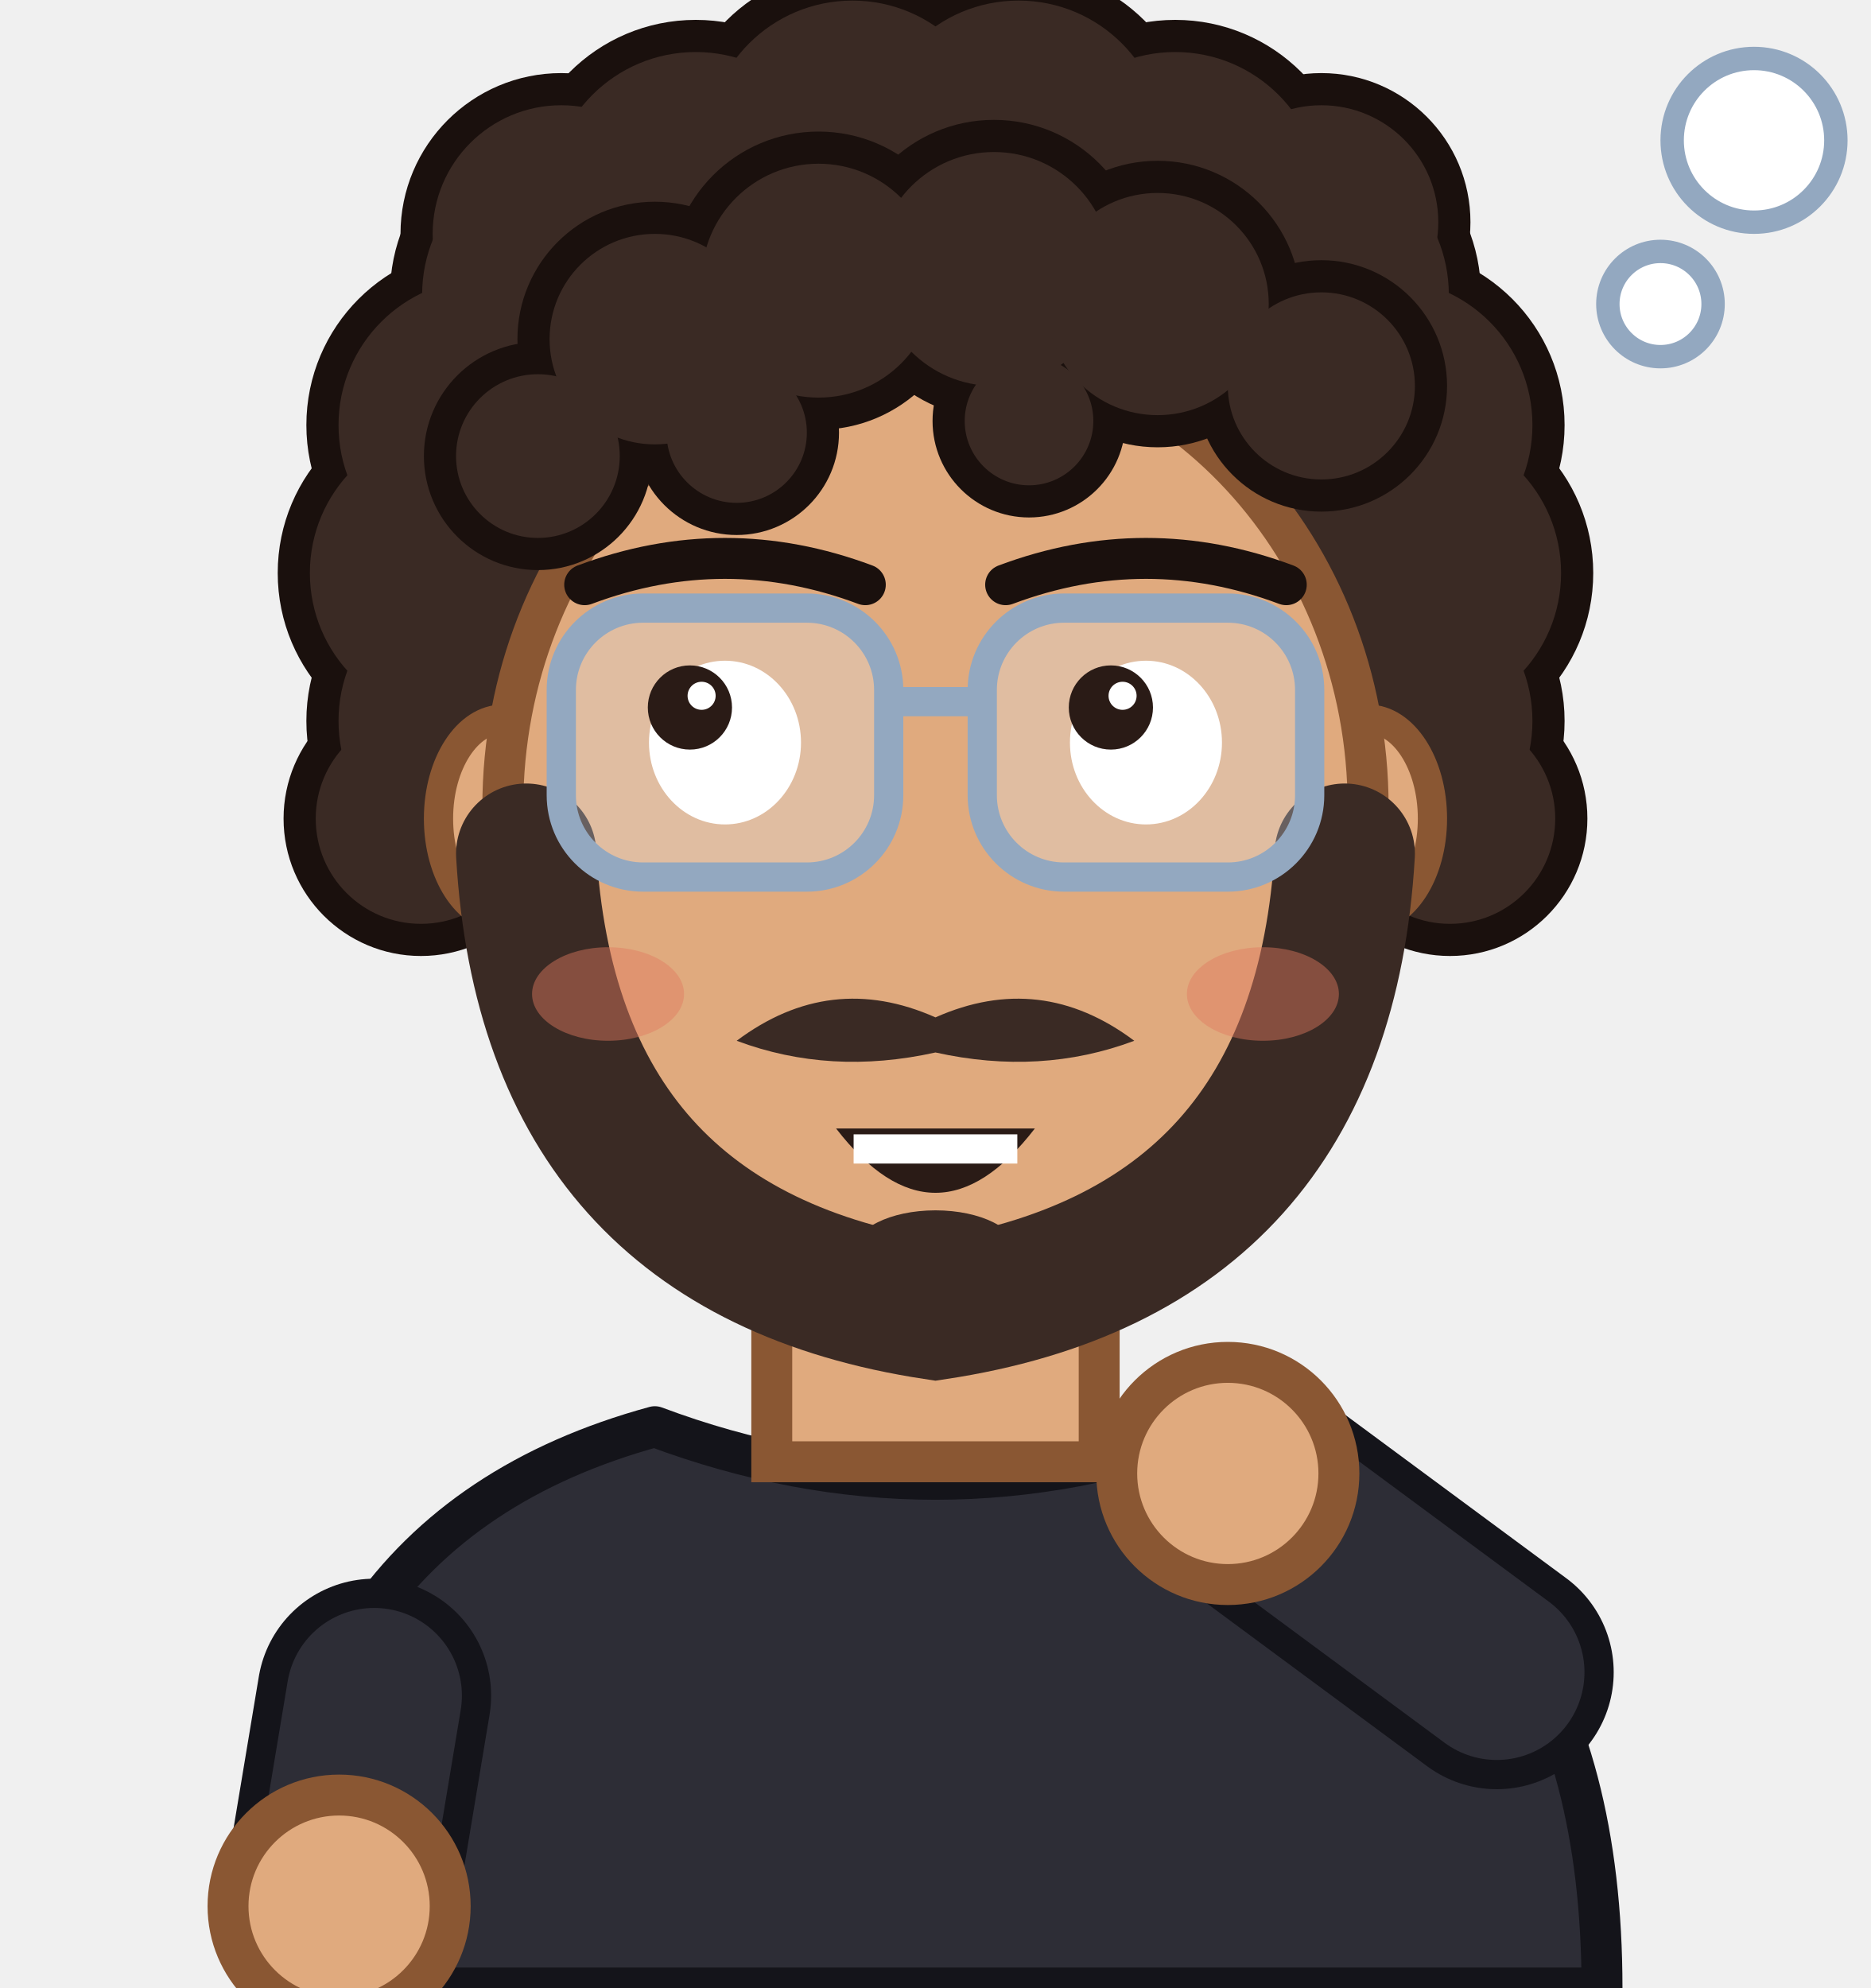
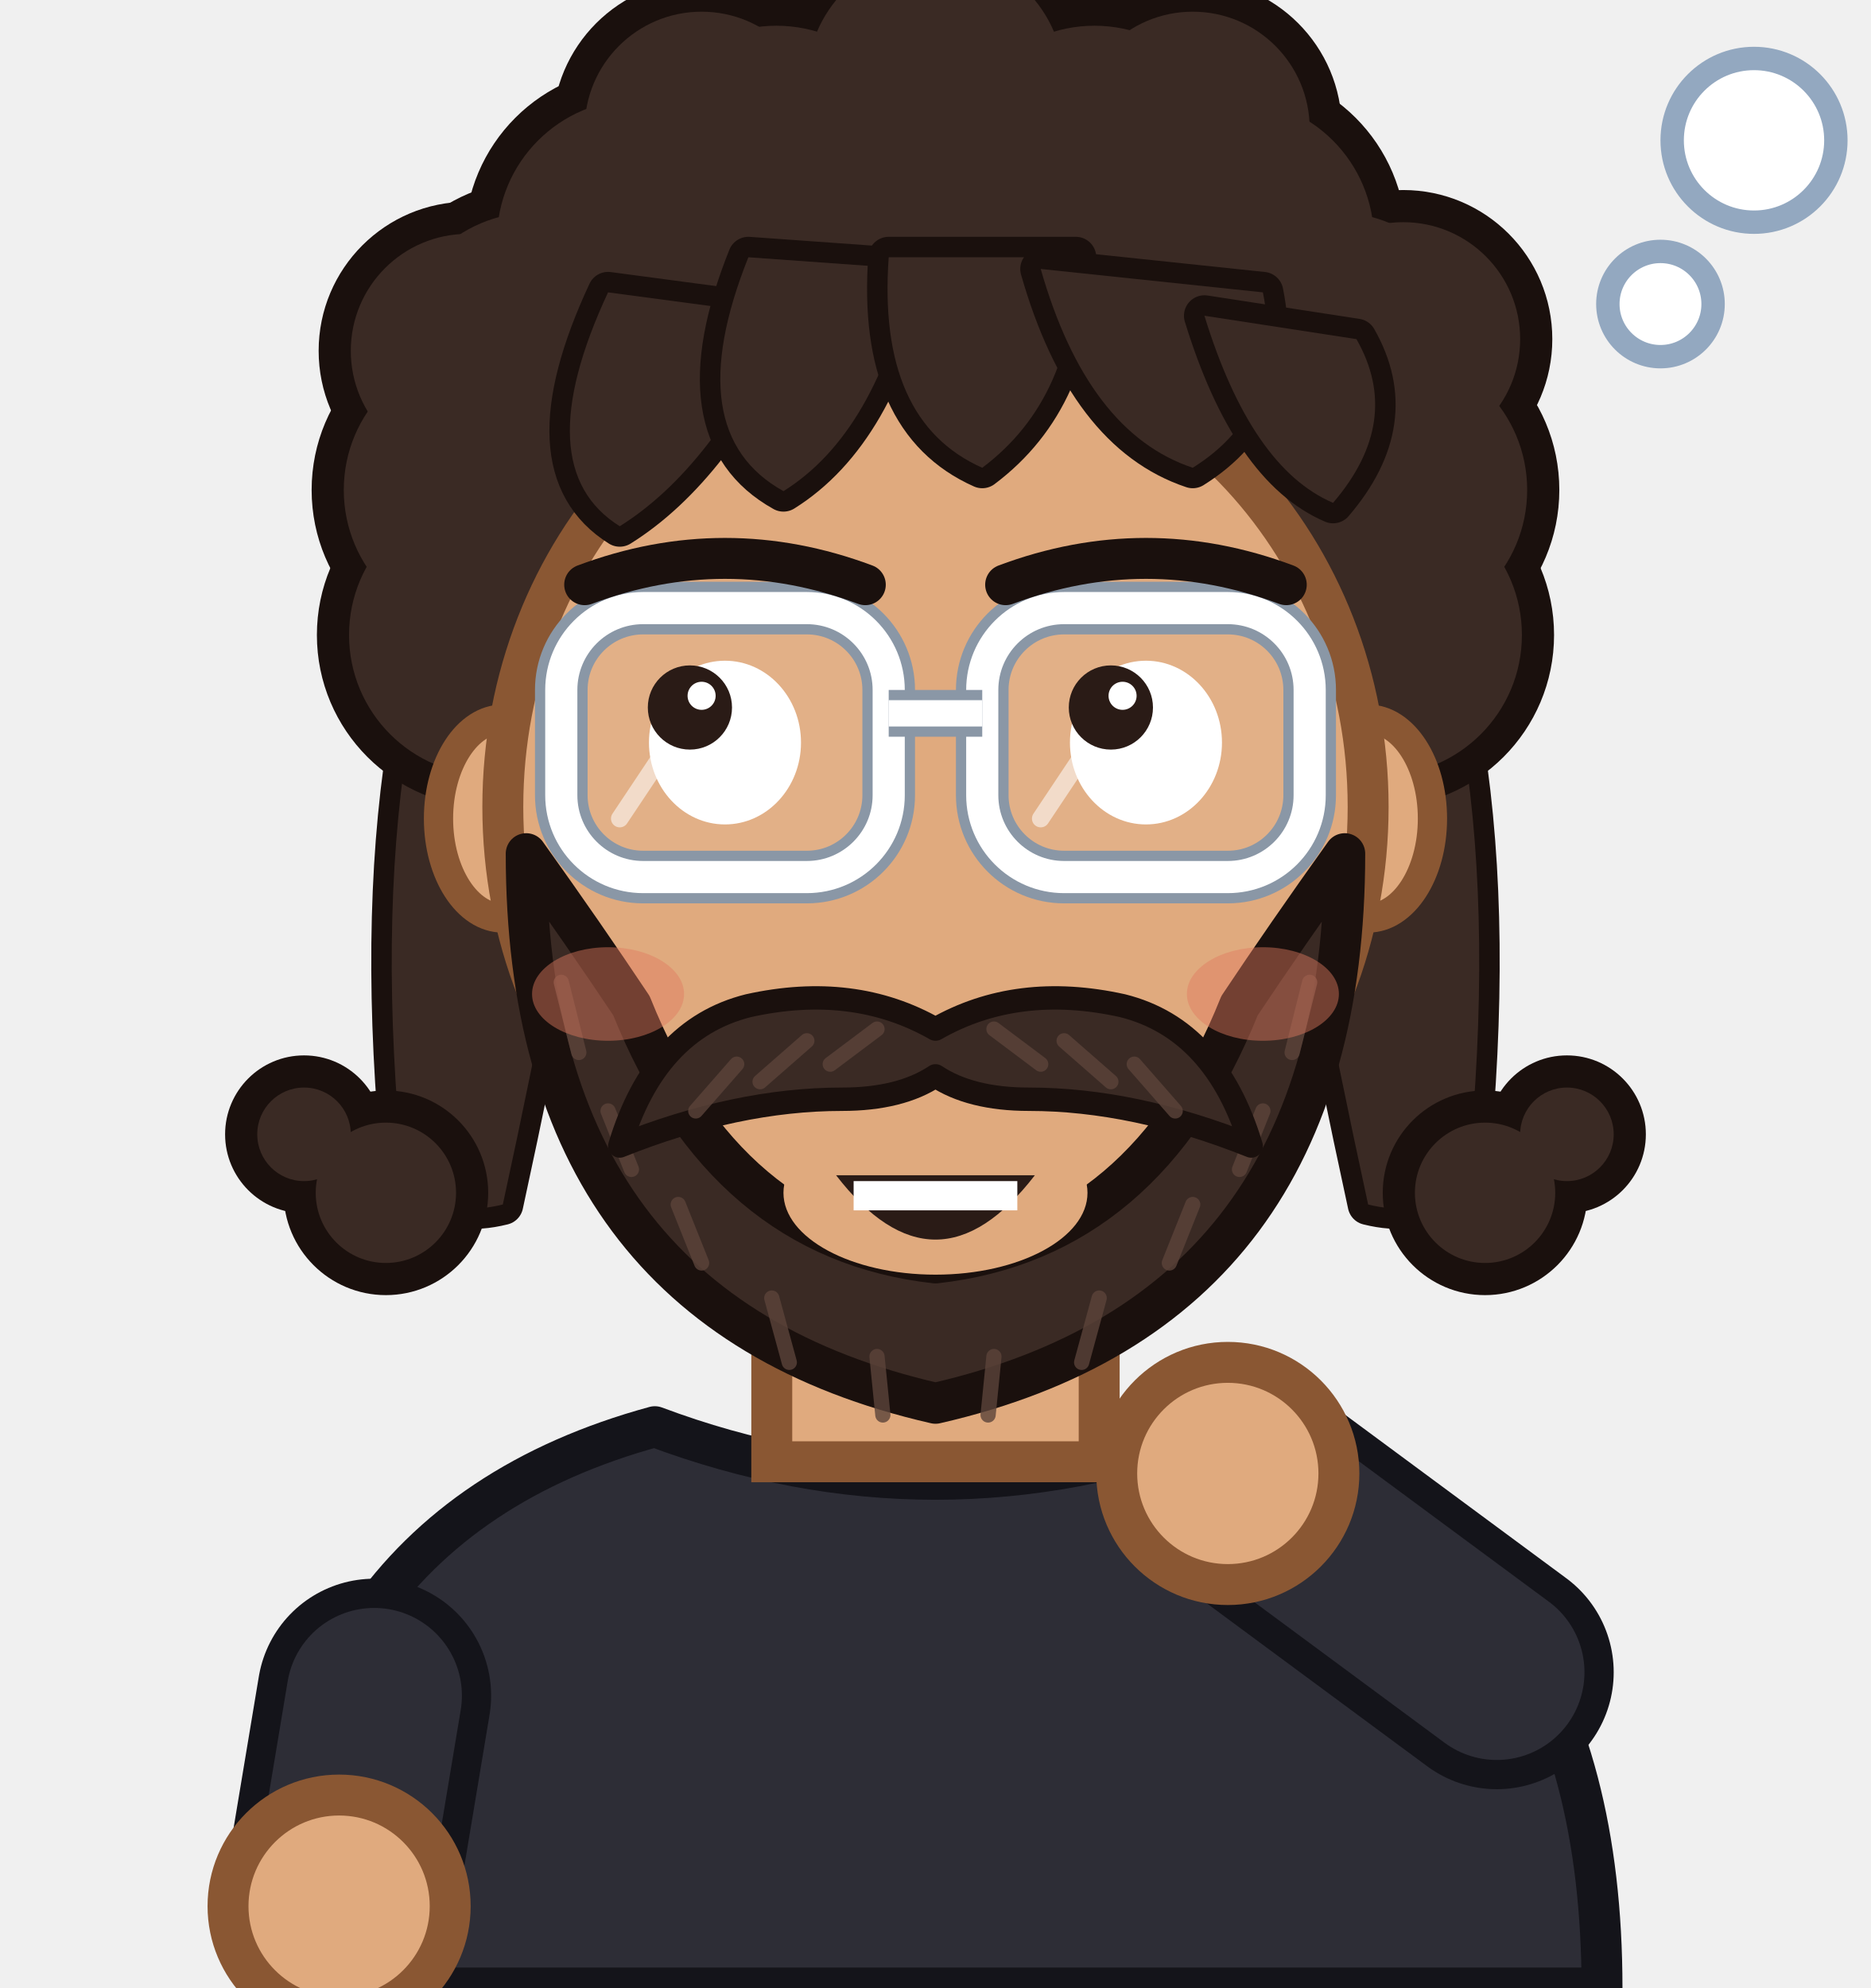
<svg xmlns="http://www.w3.org/2000/svg" viewBox="0 0 320 340" width="320" height="340">
  <g transform="rotate(0 160 250)">
-     <circle cx="82.9" cy="123.3" r="27" fill="#3A2A24" stroke="#1A100D" stroke-width="7" />
-     <circle cx="78.0" cy="98.0" r="27" fill="#3A2A24" stroke="#1A100D" stroke-width="7" />
-     <circle cx="82.9" cy="72.7" r="27" fill="#3A2A24" stroke="#1A100D" stroke-width="7" />
-     <circle cx="97.2" cy="50.4" r="27" fill="#3A2A24" stroke="#1A100D" stroke-width="7" />
-     <circle cx="119.0" cy="33.9" r="27" fill="#3A2A24" stroke="#1A100D" stroke-width="7" />
-     <circle cx="145.8" cy="25.1" r="27" fill="#3A2A24" stroke="#1A100D" stroke-width="7" />
-     <circle cx="174.2" cy="25.1" r="27" fill="#3A2A24" stroke="#1A100D" stroke-width="7" />
-     <circle cx="201.0" cy="33.9" r="27" fill="#3A2A24" stroke="#1A100D" stroke-width="7" />
-     <circle cx="222.8" cy="50.4" r="27" fill="#3A2A24" stroke="#1A100D" stroke-width="7" />
-     <circle cx="237.1" cy="72.7" r="27" fill="#3A2A24" stroke="#1A100D" stroke-width="7" />
-     <circle cx="242.0" cy="98.0" r="27" fill="#3A2A24" stroke="#1A100D" stroke-width="7" />
-     <circle cx="237.1" cy="123.3" r="27" fill="#3A2A24" stroke="#1A100D" stroke-width="7" />
-     <circle cx="72.0" cy="140.0" r="20" fill="#3A2A24" stroke="#1A100D" stroke-width="7" />
-     <circle cx="248.0" cy="140.0" r="20" fill="#3A2A24" stroke="#1A100D" stroke-width="7" />
-     <circle cx="96.0" cy="40.0" r="24" fill="#3A2A24" stroke="#1A100D" stroke-width="7" />
-     <circle cx="226.0" cy="38.0" r="22" fill="#3A2A24" stroke="#1A100D" stroke-width="7" />
-     <circle cx="82.9" cy="123.3" r="25" fill="#3A2A24" />
-     <circle cx="78.0" cy="98.0" r="25" fill="#3A2A24" />
-     <circle cx="82.9" cy="72.7" r="25" fill="#3A2A24" />
-     <circle cx="97.2" cy="50.4" r="25" fill="#3A2A24" />
-     <circle cx="119.0" cy="33.9" r="25" fill="#3A2A24" />
-     <circle cx="145.8" cy="25.1" r="25" fill="#3A2A24" />
-     <circle cx="174.2" cy="25.1" r="25" fill="#3A2A24" />
-     <circle cx="201.0" cy="33.9" r="25" fill="#3A2A24" />
-     <circle cx="222.8" cy="50.4" r="25" fill="#3A2A24" />
-     <circle cx="237.1" cy="72.7" r="25" fill="#3A2A24" />
-     <circle cx="242.0" cy="98.0" r="25" fill="#3A2A24" />
-     <circle cx="237.1" cy="123.3" r="25" fill="#3A2A24" />
-     <circle cx="72.0" cy="140.0" r="18" fill="#3A2A24" />
-     <circle cx="248.0" cy="140.0" r="18" fill="#3A2A24" />
-     <circle cx="96.0" cy="40.0" r="22" fill="#3A2A24" />
-     <circle cx="226.0" cy="38.0" r="20" fill="#3A2A24" />
+     <path d="M92 70 Q62 110 68 190 Q70 210 86 206 Q96 160 104 112 Z" fill="#3A2A24" stroke="#1A100D" stroke-width="7" stroke-linejoin="round" />
+     <path d="M92 70 Q62 110 68 190 Q70 210 86 206 Q96 160 104 112 Z" fill="#3A2A24" />
+     <path d="M228 70 Q258 110 252 190 Q250 210 234 206 Q224 160 216 112 Z" fill="#3A2A24" stroke="#1A100D" stroke-width="7" stroke-linejoin="round" />
+     <path d="M228 70 Q258 110 252 190 Q250 210 234 206 Q224 160 216 112 Z" fill="#3A2A24" />
+     <circle cx="66.0" cy="204.0" r="14" fill="#3A2A24" stroke="#1A100D" stroke-width="7" />
+     <circle cx="52.0" cy="194.0" r="10" fill="#3A2A24" stroke="#1A100D" stroke-width="7" />
+     <circle cx="254.0" cy="204.0" r="14" fill="#3A2A24" stroke="#1A100D" stroke-width="7" />
+     <circle cx="268.0" cy="194.0" r="10" fill="#3A2A24" stroke="#1A100D" stroke-width="7" />
+     <circle cx="66.0" cy="204.0" r="12" fill="#3A2A24" />
+     <circle cx="52.0" cy="194.0" r="8" fill="#3A2A24" />
+     <circle cx="254.0" cy="204.0" r="12" fill="#3A2A24" />
+     <circle cx="268.0" cy="194.0" r="8" fill="#3A2A24" />
+     <circle cx="83.7" cy="108.6" r="26" fill="#3A2A24" stroke="#1A100D" stroke-width="7" />
+     <circle cx="82.8" cy="83.8" r="26" fill="#3A2A24" stroke="#1A100D" stroke-width="7" />
+     <circle cx="91.6" cy="60.3" r="26" fill="#3A2A24" stroke="#1A100D" stroke-width="7" />
+     <circle cx="109.0" cy="41.0" r="26" fill="#3A2A24" stroke="#1A100D" stroke-width="7" />
+     <circle cx="132.8" cy="28.4" r="26" fill="#3A2A24" stroke="#1A100D" stroke-width="7" />
+     <circle cx="160.0" cy="24.0" r="26" fill="#3A2A24" stroke="#1A100D" stroke-width="7" />
+     <circle cx="187.2" cy="28.4" r="26" fill="#3A2A24" stroke="#1A100D" stroke-width="7" />
+     <circle cx="211.0" cy="41.0" r="26" fill="#3A2A24" stroke="#1A100D" stroke-width="7" />
+     <circle cx="228.4" cy="60.3" r="26" fill="#3A2A24" stroke="#1A100D" stroke-width="7" />
+     <circle cx="237.2" cy="83.8" r="26" fill="#3A2A24" stroke="#1A100D" stroke-width="7" />
+     <circle cx="236.3" cy="108.6" r="26" fill="#3A2A24" stroke="#1A100D" stroke-width="7" />
+     <circle cx="80.0" cy="60.0" r="22" fill="#3A2A24" stroke="#1A100D" stroke-width="7" />
+     <circle cx="240.0" cy="58.0" r="22" fill="#3A2A24" stroke="#1A100D" stroke-width="7" />
+     <circle cx="120.0" cy="22.0" r="22" fill="#3A2A24" stroke="#1A100D" stroke-width="7" />
+     <circle cx="160.0" cy="14.0" r="24" fill="#3A2A24" stroke="#1A100D" stroke-width="7" />
+     <circle cx="204.0" cy="22.0" r="22" fill="#3A2A24" stroke="#1A100D" stroke-width="7" />
+     <circle cx="83.7" cy="108.6" r="24" fill="#3A2A24" />
+     <circle cx="82.8" cy="83.8" r="24" fill="#3A2A24" />
+     <circle cx="91.6" cy="60.3" r="24" fill="#3A2A24" />
+     <circle cx="109.0" cy="41.0" r="24" fill="#3A2A24" />
+     <circle cx="132.8" cy="28.4" r="24" fill="#3A2A24" />
+     <circle cx="160.0" cy="24.0" r="24" fill="#3A2A24" />
+     <circle cx="187.2" cy="28.4" r="24" fill="#3A2A24" />
+     <circle cx="211.0" cy="41.0" r="24" fill="#3A2A24" />
+     <circle cx="228.4" cy="60.3" r="24" fill="#3A2A24" />
+     <circle cx="237.2" cy="83.8" r="24" fill="#3A2A24" />
+     <circle cx="236.3" cy="108.6" r="24" fill="#3A2A24" />
+     <circle cx="80.0" cy="60.0" r="20" fill="#3A2A24" />
+     <circle cx="240.0" cy="58.0" r="20" fill="#3A2A24" />
+     <circle cx="120.0" cy="22.0" r="20" fill="#3A2A24" />
+     <circle cx="160.0" cy="14.0" r="22" fill="#3A2A24" />
+     <circle cx="204.0" cy="22.0" r="20" fill="#3A2A24" />
    <path d="M46 340 Q46 262 112 244 Q160 262 208 244 Q274 262 274 340 Z" fill="#2D2D36" stroke="#14141A" stroke-width="7" stroke-linejoin="round" />
    <rect x="132" y="210" width="56" height="40" fill="#E0AA7E" stroke="#8A5733" stroke-width="7" />
    <ellipse cx="86" cy="140" rx="11" ry="17" fill="#E0AA7E" stroke="#8A5733" stroke-width="5" />
    <ellipse cx="234" cy="140" rx="11" ry="17" fill="#E0AA7E" stroke="#8A5733" stroke-width="5" />
    <ellipse cx="160" cy="138" rx="74" ry="80" fill="#E0AA7E" stroke="#8A5733" stroke-width="7" />
-     <path d="M90 146 Q94 214 160 224 Q226 214 230 146" fill="none" stroke="#3A2A24" stroke-width="24" stroke-linecap="round" />
-     <path d="M126 178 Q142 166 160 174 Q178 166 194 178 Q178 184 160 180 Q142 184 126 178 Z" fill="#3A2A24" />
-     <ellipse cx="160" cy="214" rx="14" ry="7" fill="#3A2A24" />
+     <path d="M90 146 Q90 224 160 240 Q230 224 230 146 Q220 160 212 172 Q196 212 160 216 Q124 212 108 172 Q100 160 90 146 Z" fill="#3A2A24" stroke="#1A100D" stroke-width="7" stroke-linejoin="round" />
+     <path d="M104 190 l4 10" stroke="#5B433A" stroke-width="2.6" stroke-linecap="round" opacity=".8" />
+     <path d="M116 206 l4 10" stroke="#5B433A" stroke-width="2.6" stroke-linecap="round" opacity=".8" />
+     <path d="M132 222 l3 11" stroke="#5B433A" stroke-width="2.6" stroke-linecap="round" opacity=".8" />
+     <path d="M150 232 l1 10" stroke="#5B433A" stroke-width="2.6" stroke-linecap="round" opacity=".8" />
+     <path d="M170 232 l-1 10" stroke="#5B433A" stroke-width="2.6" stroke-linecap="round" opacity=".8" />
+     <path d="M188 222 l-3 11" stroke="#5B433A" stroke-width="2.6" stroke-linecap="round" opacity=".8" />
+     <path d="M204 206 l-4 10" stroke="#5B433A" stroke-width="2.6" stroke-linecap="round" opacity=".8" />
+     <path d="M216 190 l-4 10" stroke="#5B433A" stroke-width="2.6" stroke-linecap="round" opacity=".8" />
+     <path d="M96 168 l3 12" stroke="#5B433A" stroke-width="2.6" stroke-linecap="round" opacity=".8" />
+     <path d="M224 168 l-3 12" stroke="#5B433A" stroke-width="2.6" stroke-linecap="round" opacity=".8" />
+     <path d="M160 176 Q146 168 128 172 Q112 176 106 196 Q126 188 144 188 Q154 188 160 184 Q166 188 176 188 Q194 188 214 196 Q208 176 192 172 Q174 168 160 176 Z" fill="#3A2A24" stroke="#1A100D" stroke-width="4" stroke-linejoin="round" />
+     <path d="M150 176 l-8 6" stroke="#5B433A" stroke-width="2.6" stroke-linecap="round" opacity=".8" />
+     <path d="M138 178 l-8 7" stroke="#5B433A" stroke-width="2.6" stroke-linecap="round" opacity=".8" />
+     <path d="M126 182 l-7 8" stroke="#5B433A" stroke-width="2.6" stroke-linecap="round" opacity=".8" />
+     <path d="M170 176 l8 6" stroke="#5B433A" stroke-width="2.6" stroke-linecap="round" opacity=".8" />
+     <path d="M182 178 l8 7" stroke="#5B433A" stroke-width="2.6" stroke-linecap="round" opacity=".8" />
+     <path d="M194 182 l7 8" stroke="#5B433A" stroke-width="2.6" stroke-linecap="round" opacity=".8" />
+     <ellipse cx="160" cy="204" rx="26" ry="14" fill="#E0AA7E" />
    <ellipse cx="104" cy="170" rx="13" ry="8" fill="#E0795F" opacity=".45" />
    <ellipse cx="216" cy="170" rx="13" ry="8" fill="#E0795F" opacity=".45" />
-     <rect x="96" y="104" width="56" height="46" rx="14" fill="#DDEBFA" fill-opacity=".28" stroke="#93A8C0" stroke-width="5" />
-     <rect x="168" y="104" width="56" height="46" rx="14" fill="#DDEBFA" fill-opacity=".28" stroke="#93A8C0" stroke-width="5" />
-     <path d="M152 120 H168" stroke="#93A8C0" stroke-width="5" />
+     <rect x="96" y="104" width="56" height="46" rx="14" fill="#FFFFFF" fill-opacity=".07" stroke="#8A97A6" stroke-width="9" />
+     <rect x="96" y="104" width="56" height="46" rx="14" fill="none" stroke="#FFFFFF" stroke-width="5.5" />
+     <path d="M106 140 L122 116" stroke="#fff" stroke-width="3" stroke-linecap="round" opacity=".55" />
+     <rect x="168" y="104" width="56" height="46" rx="14" fill="#FFFFFF" fill-opacity=".07" stroke="#8A97A6" stroke-width="9" />
+     <rect x="168" y="104" width="56" height="46" rx="14" fill="none" stroke="#FFFFFF" stroke-width="5.5" />
+     <path d="M178 140 L194 116" stroke="#fff" stroke-width="3" stroke-linecap="round" opacity=".55" />
+     <path d="M152 122 H168" stroke="#8A97A6" stroke-width="8" />
+     <path d="M152 122 H168" stroke="#fff" stroke-width="4.5" />
    <ellipse cx="124" cy="127" rx="13" ry="14" fill="#fff" />
    <circle cx="118" cy="121" r="7.2" fill="#2A1B16" />
    <circle cx="120" cy="119" r="2.4" fill="#fff" />
    <ellipse cx="196" cy="127" rx="13" ry="14" fill="#fff" />
    <circle cx="190" cy="121" r="7.2" fill="#2A1B16" />
    <circle cx="192" cy="119" r="2.4" fill="#fff" />
    <path d="M100 100 Q124 91 148 100" fill="none" stroke="#1A100D" stroke-width="7" stroke-linecap="round" />
    <path d="M172 100 Q196 91 220 100" fill="none" stroke="#1A100D" stroke-width="7" stroke-linecap="round" />
-     <path d="M143 193 Q160 215 177 193 Z" fill="#2A1B16" />
-     <path d="M146 194 H174 V199 H146 Z" fill="#fff" />
-     <circle cx="112.0" cy="58.0" r="20" fill="#3A2A24" stroke="#1A100D" stroke-width="7" />
-     <circle cx="140.0" cy="48.0" r="22" fill="#3A2A24" stroke="#1A100D" stroke-width="7" />
-     <circle cx="170.0" cy="46.0" r="22" fill="#3A2A24" stroke="#1A100D" stroke-width="7" />
-     <circle cx="198.0" cy="52.0" r="21" fill="#3A2A24" stroke="#1A100D" stroke-width="7" />
-     <circle cx="226.0" cy="66.0" r="18" fill="#3A2A24" stroke="#1A100D" stroke-width="7" />
-     <circle cx="92.0" cy="78.0" r="16" fill="#3A2A24" stroke="#1A100D" stroke-width="7" />
-     <circle cx="126.0" cy="74.0" r="14" fill="#3A2A24" stroke="#1A100D" stroke-width="7" />
-     <circle cx="176.0" cy="72.0" r="13" fill="#3A2A24" stroke="#1A100D" stroke-width="7" />
-     <circle cx="112.0" cy="58.0" r="18" fill="#3A2A24" />
-     <circle cx="140.0" cy="48.0" r="20" fill="#3A2A24" />
-     <circle cx="170.0" cy="46.0" r="20" fill="#3A2A24" />
-     <circle cx="198.0" cy="52.0" r="19" fill="#3A2A24" />
-     <circle cx="226.0" cy="66.0" r="16" fill="#3A2A24" />
-     <circle cx="92.0" cy="78.0" r="14" fill="#3A2A24" />
-     <circle cx="126.0" cy="74.0" r="12" fill="#3A2A24" />
-     <circle cx="176.0" cy="72.0" r="11" fill="#3A2A24" />
+     <path d="M143 201 Q160 223 177 201 Z" fill="#2A1B16" />
+     <path d="M146 202 H174 V207 H146 Z" fill="#fff" />
+     <path d="M104 50 Q90 80 106 90 Q122 80 134 54 Z" fill="#3A2A24" stroke="#1A100D" stroke-width="7" stroke-linejoin="round" />
+     <path d="M104 50 Q90 80 106 90 Q122 80 134 54 Z" fill="#3A2A24" />
+     <path d="M128 44 Q116 74 134 84 Q150 74 156 46 Z" fill="#3A2A24" stroke="#1A100D" stroke-width="7" stroke-linejoin="round" />
+     <path d="M128 44 Q116 74 134 84 Q150 74 156 46 Z" fill="#3A2A24" />
+     <path d="M152 44 Q150 72 168 80 Q184 68 184 44 Z" fill="#3A2A24" stroke="#1A100D" stroke-width="7" stroke-linejoin="round" />
+     <path d="M152 44 Q150 72 168 80 Q184 68 184 44 Z" fill="#3A2A24" />
+     <path d="M178 46 Q186 74 204 80 Q220 70 216 50 Z" fill="#3A2A24" stroke="#1A100D" stroke-width="7" stroke-linejoin="round" />
+     <path d="M178 46 Q186 74 204 80 Q220 70 216 50 Z" fill="#3A2A24" />
+     <path d="M206 54 Q214 80 228 86 Q240 72 232 58 Z" fill="#3A2A24" stroke="#1A100D" stroke-width="7" stroke-linejoin="round" />
+     <path d="M206 54 Q214 80 228 86 Q240 72 232 58 Z" fill="#3A2A24" />
    <path d="M64 290 L58 326" stroke="#14141A" stroke-width="40" stroke-linecap="round" />
    <path d="M64 290 L58 326" stroke="#2D2D36" stroke-width="30" stroke-linecap="round" />
    <circle cx="58" cy="326" r="19" fill="#E0AA7E" stroke="#8A5733" stroke-width="7" />
    <path d="M256 286 L210 252" stroke="#14141A" stroke-width="40" stroke-linecap="round" />
    <path d="M256 286 L210 252" stroke="#2D2D36" stroke-width="30" stroke-linecap="round" />
    <circle cx="210" cy="252" r="19" fill="#E0AA7E" stroke="#8A5733" stroke-width="7" />
  </g>
  <circle cx="284" cy="52" r="9" fill="#fff" stroke="#93A8C0" stroke-width="4" />
  <circle cx="300" cy="24" r="14" fill="#fff" stroke="#93A8C0" stroke-width="4" />
</svg>
